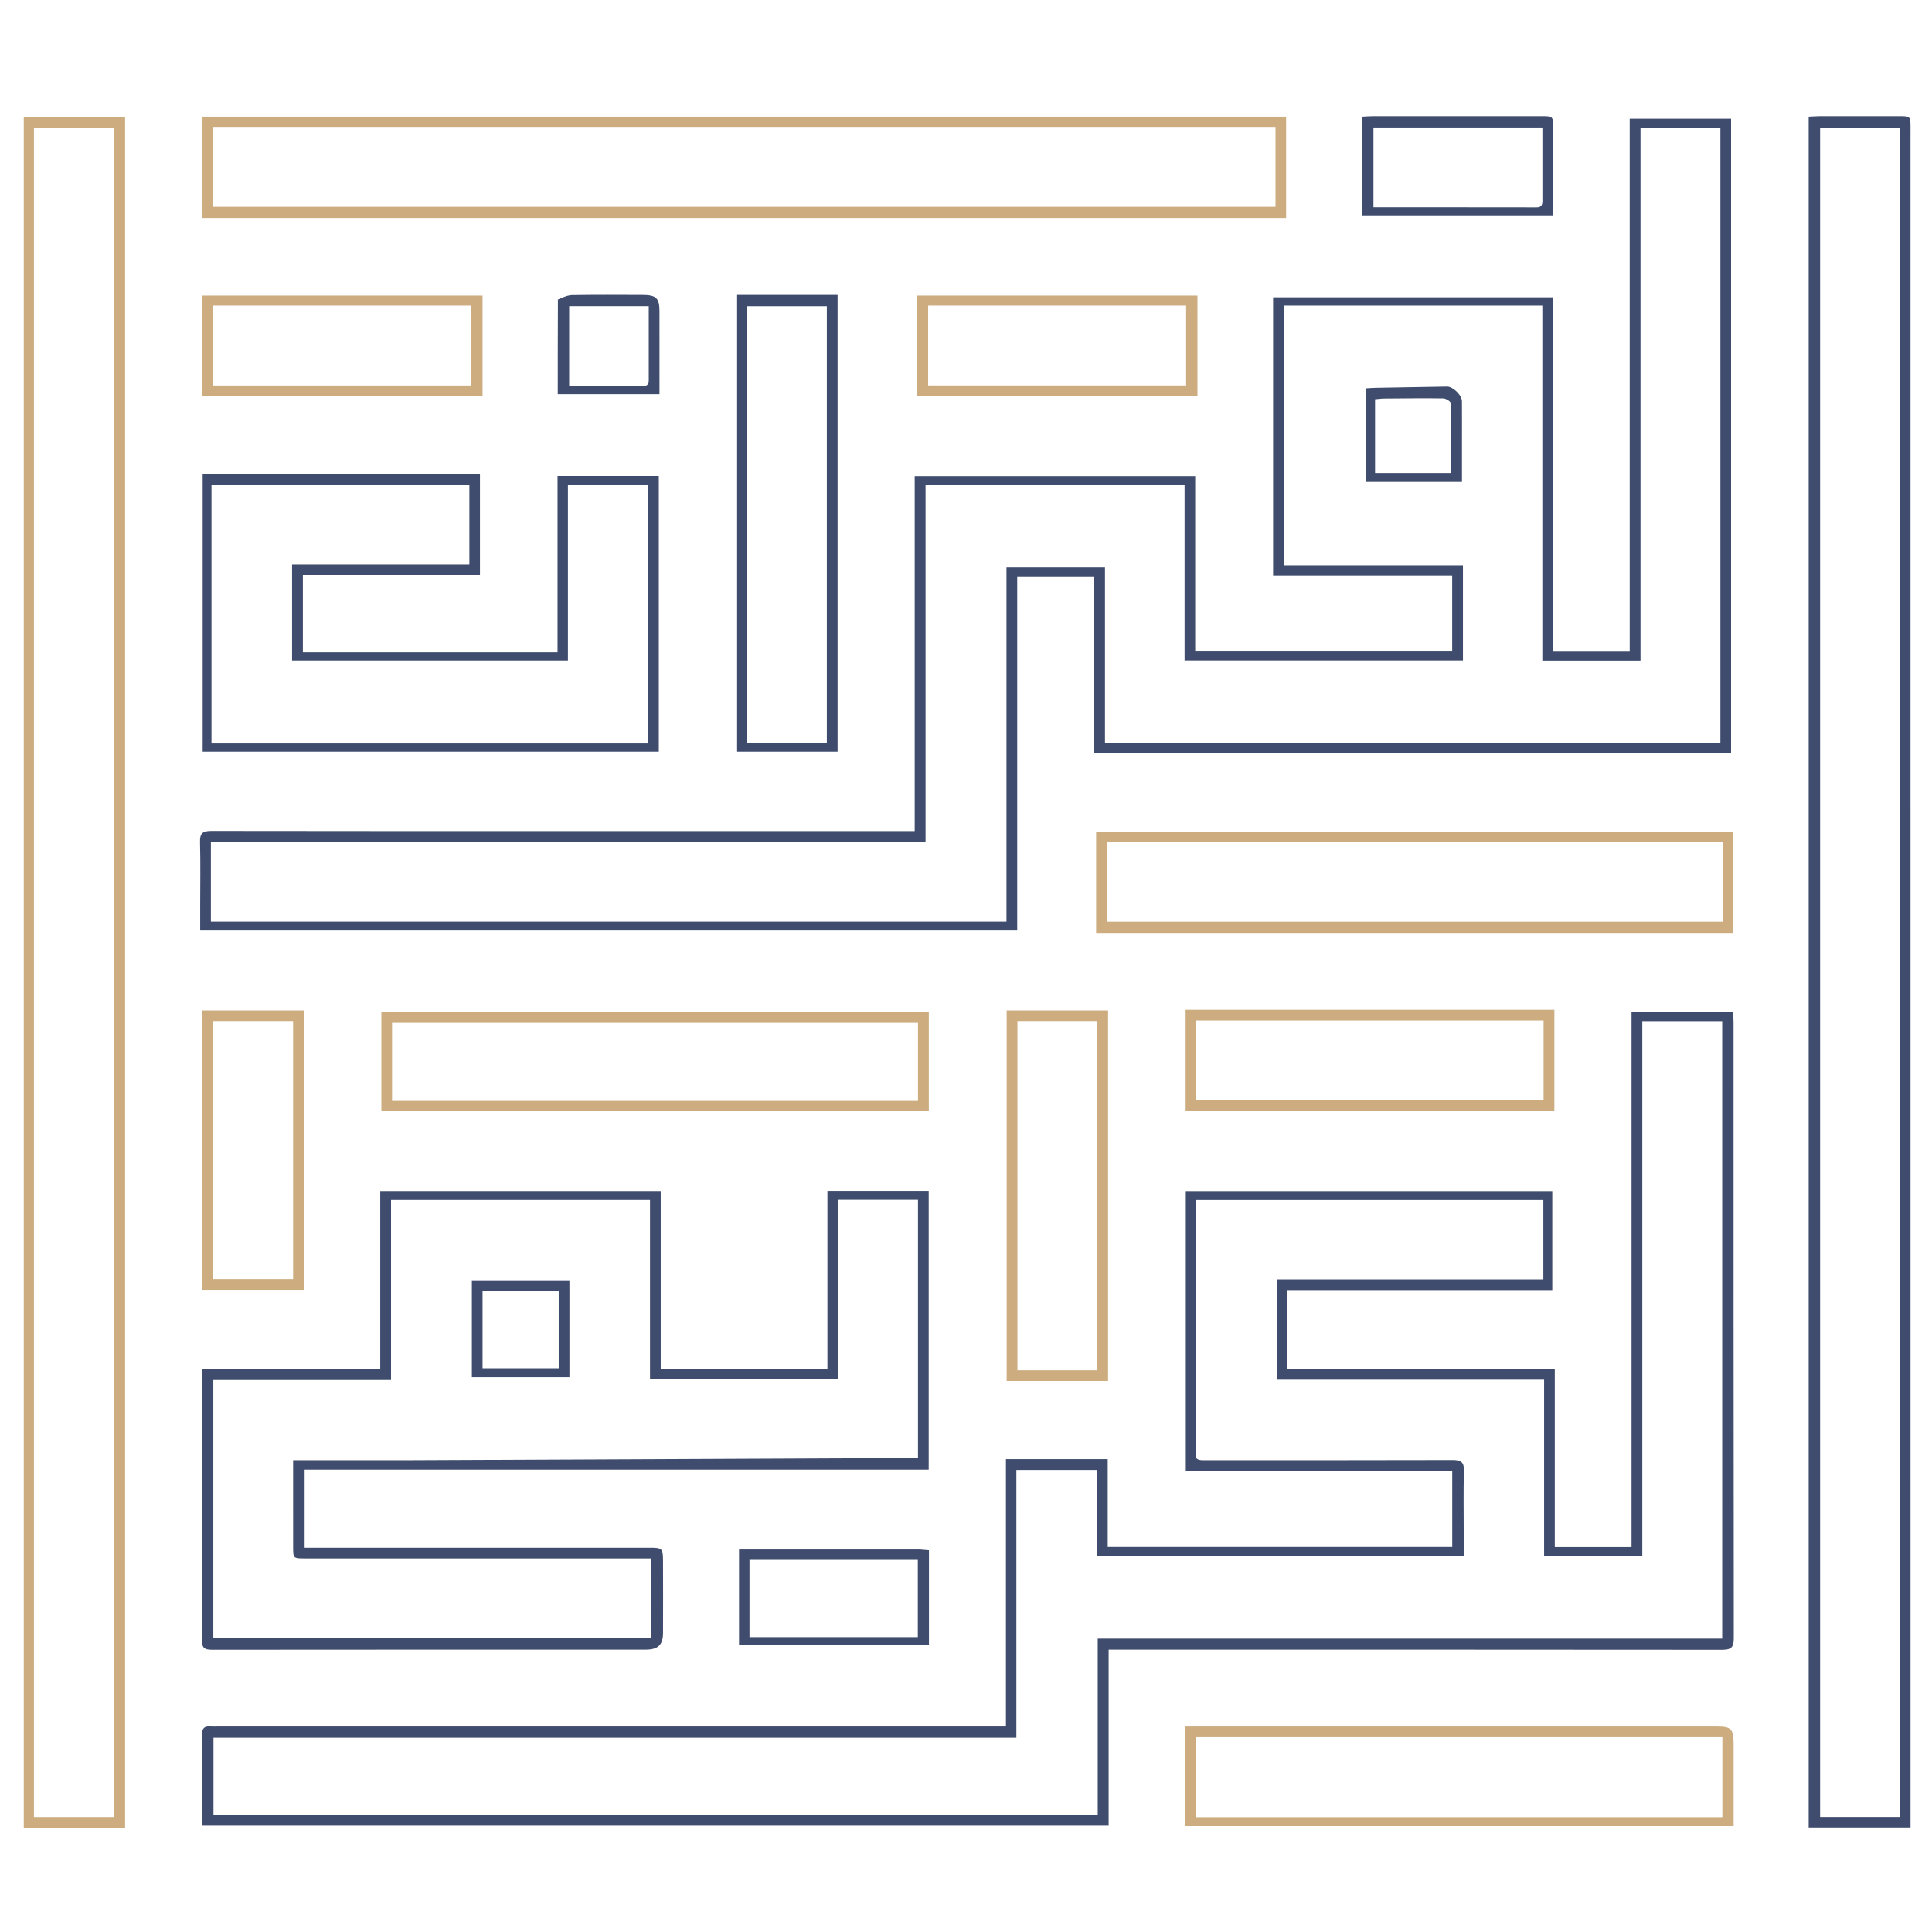
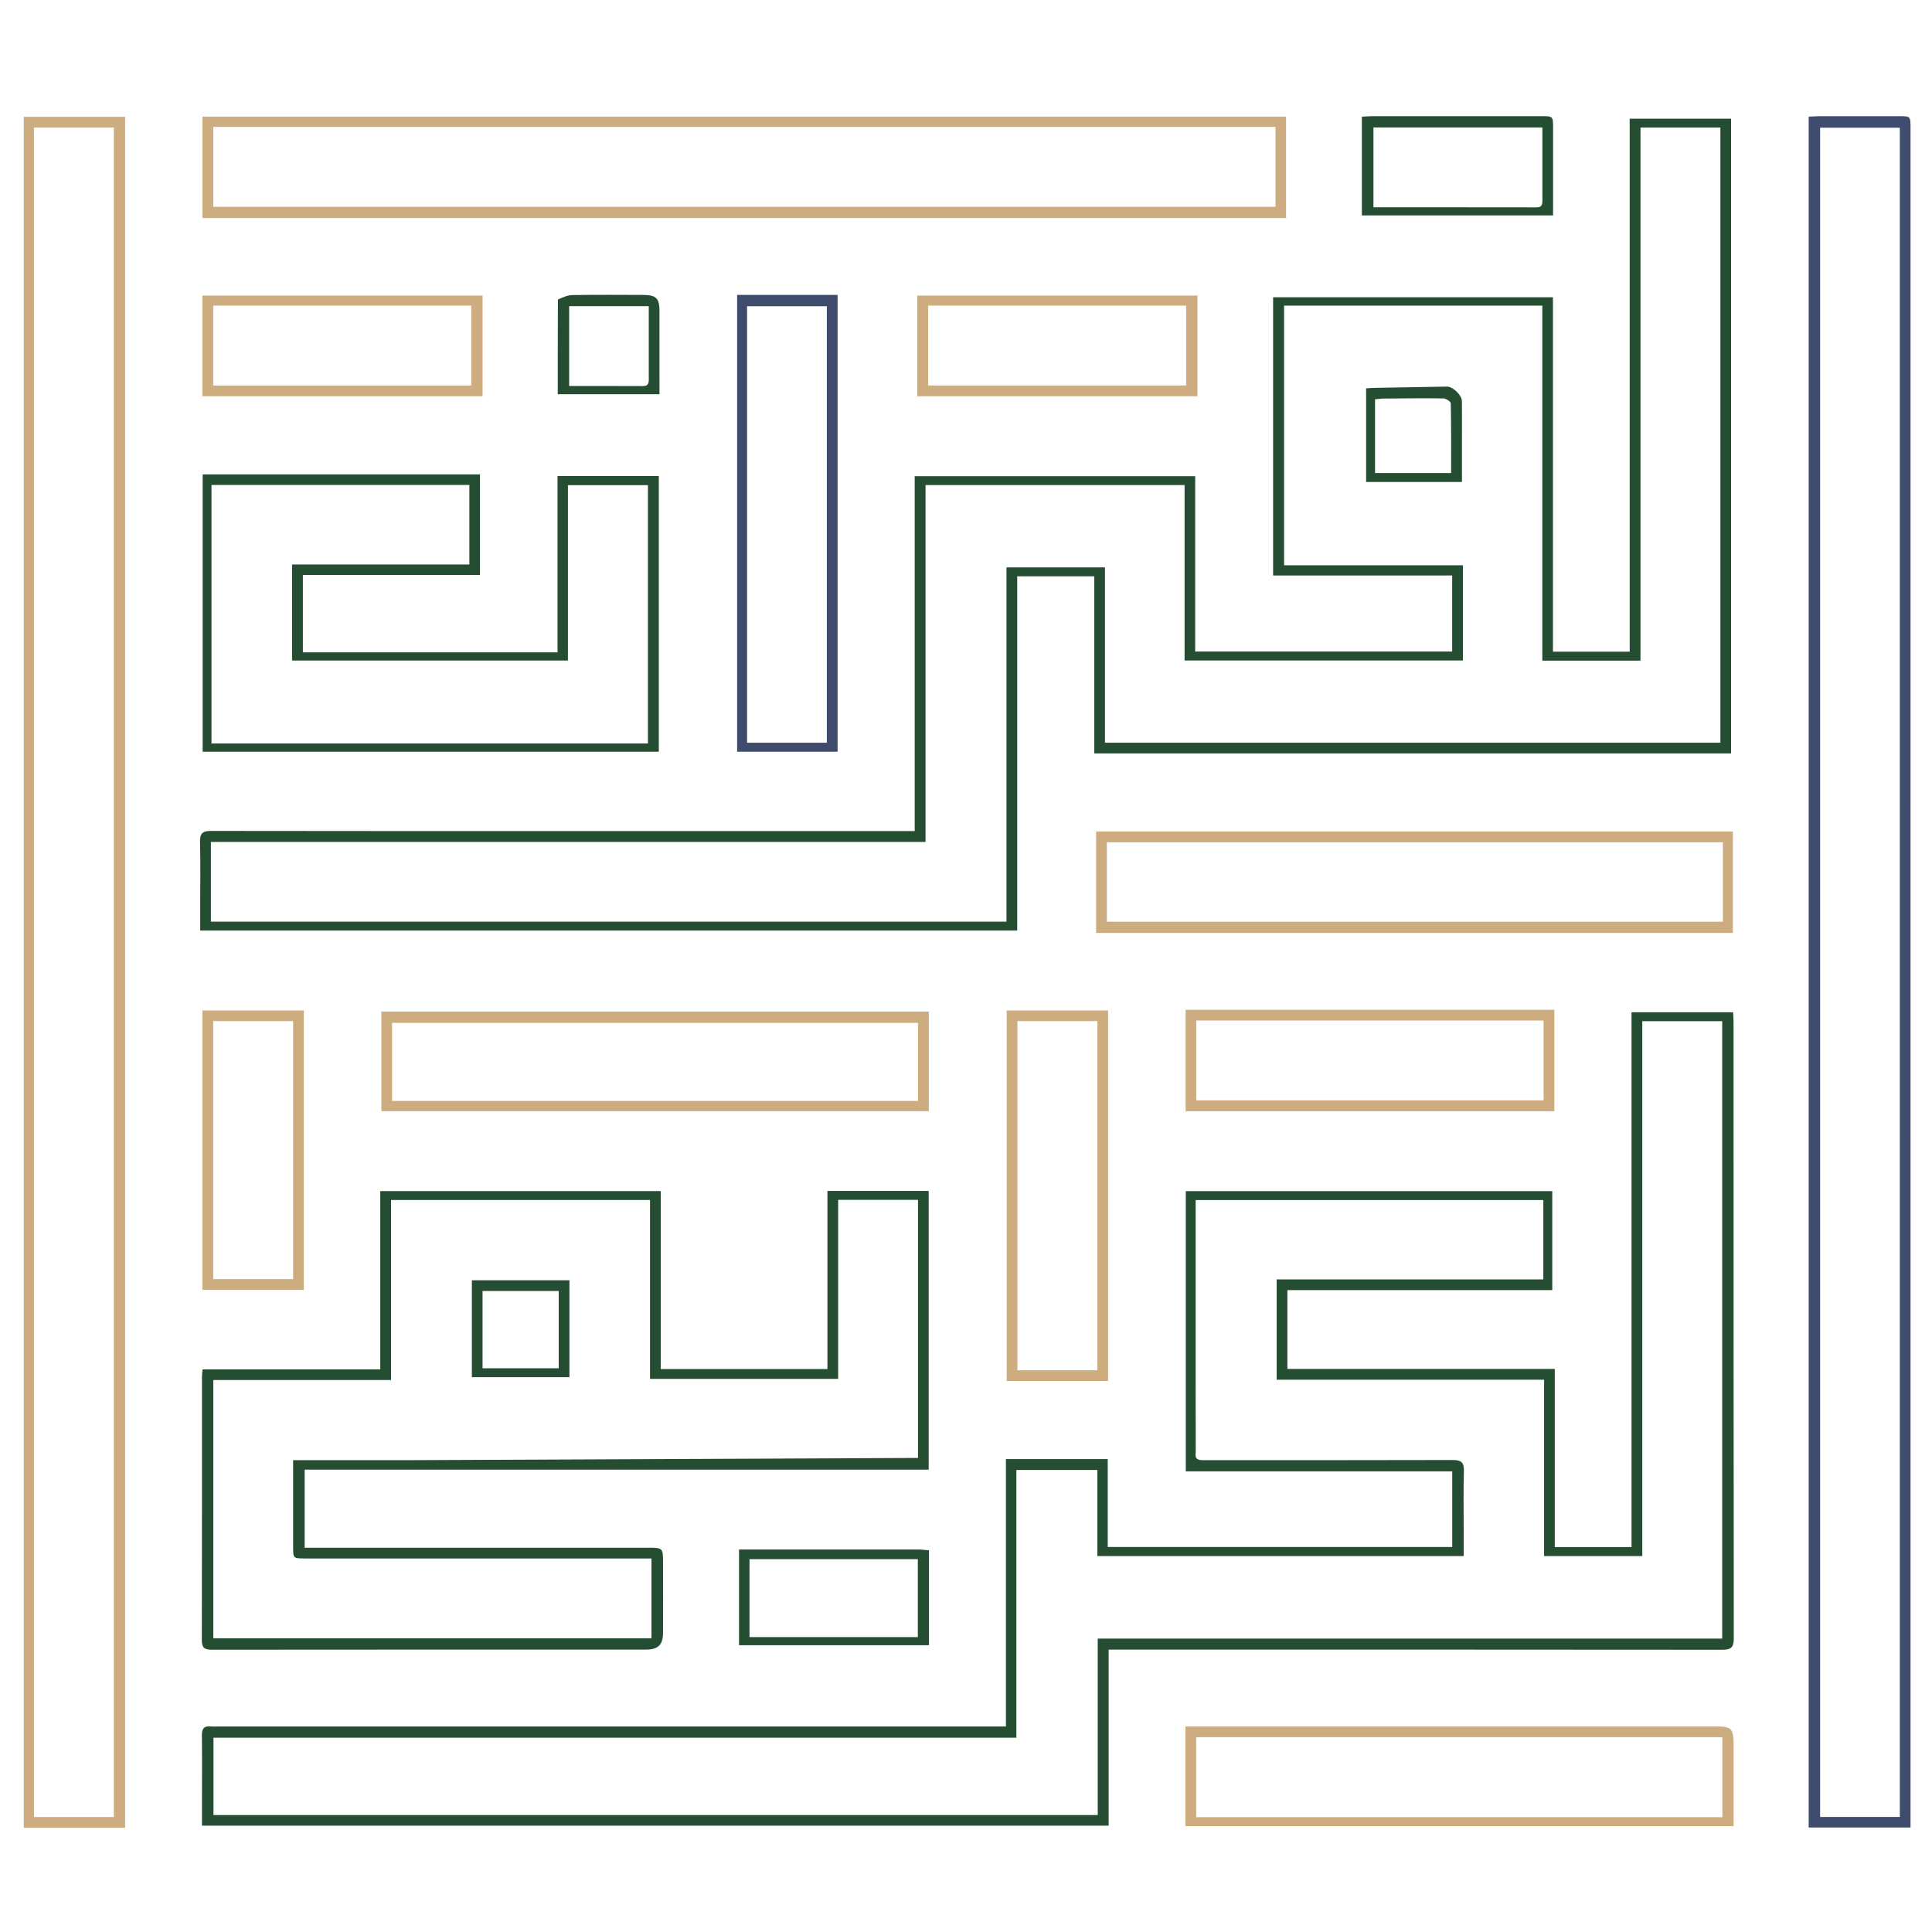
<svg xmlns="http://www.w3.org/2000/svg" width="265" height="265" viewBox="0 0 265 265" fill="none">
-   <path d="M27.705 246.613C27.705 243.672 27.728 240.853 27.693 238.034C27.682 237.156 27.956 236.716 28.884 236.804C29.248 236.838 29.619 236.809 29.986 236.809C65.368 236.809 100.75 236.809 136.133 236.809C136.696 236.809 137.26 236.809 137.978 236.809C137.978 224.536 137.978 212.386 137.978 200.137C142.682 200.137 147.232 200.137 151.939 200.137C151.939 204.126 151.939 208.106 151.939 212.189C167.758 212.189 183.421 212.189 199.193 212.189C199.193 208.791 199.193 205.384 199.193 201.817C187.061 201.817 174.911 201.817 162.648 201.817C162.648 188.938 162.648 176.217 162.648 163.38C179.348 163.38 196.073 163.38 212.914 163.38C212.914 167.816 212.914 172.285 212.914 176.953C200.856 176.953 188.758 176.953 176.583 176.953C176.583 180.639 176.583 184.127 176.583 187.769C188.804 187.769 200.954 187.769 213.258 187.769C213.258 195.987 213.258 204.052 213.258 212.205C216.818 212.205 220.224 212.205 223.786 212.205C223.786 187.756 223.786 163.349 223.786 138.847C228.489 138.847 233.039 138.847 237.714 138.847C237.738 139.301 237.78 139.735 237.78 140.168C237.784 168.36 237.776 196.551 237.812 224.742C237.814 226.042 237.352 226.29 236.171 226.289C208.756 226.261 181.342 226.267 153.927 226.267C153.358 226.267 152.789 226.267 152.065 226.267C152.065 234.333 152.065 242.316 152.065 250.417C110.59 250.417 69.271 250.417 27.705 250.417C27.705 249.222 27.705 247.979 27.705 246.613ZM164.923 200.281C176.363 200.281 187.802 200.295 199.241 200.261C200.389 200.258 200.83 200.554 200.795 201.769C200.713 204.545 200.767 207.325 200.766 210.104C200.766 211.194 200.766 212.283 200.766 213.438C183.956 213.438 167.313 213.438 150.515 213.438C150.515 209.46 150.515 205.562 150.515 201.627C146.76 201.627 143.162 201.627 139.41 201.627C139.41 213.896 139.41 226.046 139.41 238.35C102.59 238.35 65.926 238.35 29.282 238.35C29.282 241.995 29.282 245.483 29.282 248.959C69.733 248.959 110.073 248.959 150.569 248.959C150.569 240.871 150.569 232.888 150.569 224.752C179.216 224.752 207.709 224.752 236.222 224.752C236.222 196.431 236.222 168.266 236.222 140.07C232.555 140.07 228.986 140.07 225.262 140.07C225.262 164.57 225.262 188.977 225.262 213.433C220.719 213.433 216.333 213.433 211.792 213.433C211.792 205.365 211.792 197.381 211.792 189.245C199.488 189.245 187.337 189.245 175.111 189.245C175.111 184.621 175.111 180.153 175.111 175.485C187.366 175.485 199.546 175.485 211.689 175.485C211.689 171.715 211.689 168.145 211.689 164.603C195.747 164.603 179.92 164.603 164.001 164.603C164.001 165.2 164.001 165.686 164.001 166.173C164.001 172.26 164.001 178.348 164.001 184.436C164.001 189.298 163.994 194.16 164.012 199.022C164.014 199.521 163.727 200.263 164.923 200.281Z" fill="#404C6E" />
-   <path d="M189.251 78.936C184.32 78.936 179.511 78.936 174.623 78.936C174.623 66.141 174.623 53.502 174.623 40.778C187.412 40.778 200.133 40.778 213.008 40.778C213.008 56.987 213.008 73.141 213.008 89.385C216.567 89.385 219.973 89.385 223.534 89.385C223.534 65.028 223.534 40.703 223.534 16.279C228.237 16.279 232.787 16.279 237.441 16.279C237.441 45.271 237.441 74.253 237.441 103.343C208.379 103.343 179.316 103.343 150.097 103.343C150.097 95.294 150.097 87.229 150.097 79.051C146.537 79.051 143.131 79.051 139.525 79.051C139.525 95.197 139.525 111.38 139.525 127.641C102.094 127.641 64.859 127.641 27.46 127.641C27.46 126.439 27.46 125.308 27.46 124.176C27.46 121.276 27.513 118.374 27.435 115.475C27.403 114.258 27.849 113.969 28.994 113.971C46.235 114.001 63.476 113.992 80.717 113.992C95.098 113.992 109.479 113.992 123.86 113.992C124.344 113.992 124.827 113.992 125.464 113.992C125.464 97.727 125.464 81.573 125.464 65.314C138.339 65.314 151.06 65.314 163.936 65.314C163.936 73.286 163.936 81.269 163.936 89.364C175.749 89.364 187.408 89.364 199.185 89.364C199.185 85.992 199.185 82.585 199.185 78.936C195.944 78.936 192.658 78.936 189.251 78.936ZM183 41.92C180.694 41.92 178.389 41.92 176.129 41.92C176.129 53.901 176.129 65.642 176.129 77.537C184.39 77.537 192.536 77.537 200.662 77.537C200.662 81.999 200.662 86.303 200.662 90.597C187.913 90.597 175.274 90.597 162.481 90.597C162.481 82.51 162.481 74.527 162.481 66.531C150.586 66.531 138.846 66.531 126.951 66.531C126.951 82.863 126.951 99.098 126.951 115.485C94.221 115.485 61.644 115.485 28.927 115.485C28.927 117.422 28.927 119.21 28.927 120.997C28.927 122.781 28.927 124.565 28.927 126.416C65.348 126.416 101.601 126.416 138.052 126.416C138.052 110.157 138.052 93.975 138.052 77.823C142.637 77.823 147.024 77.823 151.562 77.823C151.562 85.918 151.562 93.901 151.562 101.876C179.799 101.876 207.882 101.876 235.975 101.876C235.975 73.69 235.975 45.608 235.975 17.5C232.307 17.5 228.737 17.5 225.016 17.5C225.016 41.918 225.016 66.242 225.016 90.617C220.476 90.617 216.09 90.617 211.55 90.617C211.55 74.378 211.55 58.225 211.55 41.92C202.013 41.92 192.629 41.92 183 41.92Z" fill="#404C6E" />
+   <path d="M27.705 246.613C27.705 243.672 27.728 240.853 27.693 238.034C27.682 237.156 27.956 236.716 28.884 236.804C29.248 236.838 29.619 236.809 29.986 236.809C65.368 236.809 100.75 236.809 136.133 236.809C136.696 236.809 137.26 236.809 137.978 236.809C137.978 224.536 137.978 212.386 137.978 200.137C142.682 200.137 147.232 200.137 151.939 200.137C151.939 204.126 151.939 208.106 151.939 212.189C167.758 212.189 183.421 212.189 199.193 212.189C199.193 208.791 199.193 205.384 199.193 201.817C187.061 201.817 174.911 201.817 162.648 201.817C162.648 188.938 162.648 176.217 162.648 163.38C179.348 163.38 196.073 163.38 212.914 163.38C212.914 167.816 212.914 172.285 212.914 176.953C200.856 176.953 188.758 176.953 176.583 176.953C176.583 180.639 176.583 184.127 176.583 187.769C188.804 187.769 200.954 187.769 213.258 187.769C213.258 195.987 213.258 204.052 213.258 212.205C216.818 212.205 220.224 212.205 223.786 212.205C223.786 187.756 223.786 163.349 223.786 138.847C228.489 138.847 233.039 138.847 237.714 138.847C237.738 139.301 237.78 139.735 237.78 140.168C237.784 168.36 237.776 196.551 237.812 224.742C237.814 226.042 237.352 226.29 236.171 226.289C208.756 226.261 181.342 226.267 153.927 226.267C153.358 226.267 152.789 226.267 152.065 226.267C152.065 234.333 152.065 242.316 152.065 250.417C110.59 250.417 69.271 250.417 27.705 250.417C27.705 249.222 27.705 247.979 27.705 246.613ZM164.923 200.281C176.363 200.281 187.802 200.295 199.241 200.261C200.389 200.258 200.83 200.554 200.795 201.769C200.713 204.545 200.767 207.325 200.766 210.104C200.766 211.194 200.766 212.283 200.766 213.438C183.956 213.438 167.313 213.438 150.515 213.438C150.515 209.46 150.515 205.562 150.515 201.627C146.76 201.627 143.162 201.627 139.41 201.627C139.41 213.896 139.41 226.046 139.41 238.35C102.59 238.35 65.926 238.35 29.282 238.35C29.282 241.995 29.282 245.483 29.282 248.959C69.733 248.959 110.073 248.959 150.569 248.959C150.569 240.871 150.569 232.888 150.569 224.752C179.216 224.752 207.709 224.752 236.222 224.752C236.222 196.431 236.222 168.266 236.222 140.07C232.555 140.07 228.986 140.07 225.262 140.07C225.262 164.57 225.262 188.977 225.262 213.433C220.719 213.433 216.333 213.433 211.792 213.433C211.792 205.365 211.792 197.381 211.792 189.245C199.488 189.245 187.337 189.245 175.111 189.245C175.111 184.621 175.111 180.153 175.111 175.485C187.366 175.485 199.546 175.485 211.689 175.485C211.689 171.715 211.689 168.145 211.689 164.603C195.747 164.603 179.92 164.603 164.001 164.603C164.001 165.2 164.001 165.686 164.001 166.173C164.001 172.26 164.001 178.348 164.001 184.436C164.001 189.298 163.994 194.16 164.012 199.022C164.014 199.521 163.727 200.263 164.923 200.281Z" fill="#254D32" />
+   <path d="M189.251 78.936C184.32 78.936 179.511 78.936 174.623 78.936C174.623 66.141 174.623 53.502 174.623 40.778C187.412 40.778 200.133 40.778 213.008 40.778C213.008 56.987 213.008 73.141 213.008 89.385C216.567 89.385 219.973 89.385 223.534 89.385C223.534 65.028 223.534 40.703 223.534 16.279C228.237 16.279 232.787 16.279 237.441 16.279C237.441 45.271 237.441 74.253 237.441 103.343C208.379 103.343 179.316 103.343 150.097 103.343C150.097 95.294 150.097 87.229 150.097 79.051C146.537 79.051 143.131 79.051 139.525 79.051C139.525 95.197 139.525 111.38 139.525 127.641C102.094 127.641 64.859 127.641 27.46 127.641C27.46 126.439 27.46 125.308 27.46 124.176C27.46 121.276 27.513 118.374 27.435 115.475C27.403 114.258 27.849 113.969 28.994 113.971C46.235 114.001 63.476 113.992 80.717 113.992C95.098 113.992 109.479 113.992 123.86 113.992C124.344 113.992 124.827 113.992 125.464 113.992C125.464 97.727 125.464 81.573 125.464 65.314C138.339 65.314 151.06 65.314 163.936 65.314C163.936 73.286 163.936 81.269 163.936 89.364C175.749 89.364 187.408 89.364 199.185 89.364C199.185 85.992 199.185 82.585 199.185 78.936C195.944 78.936 192.658 78.936 189.251 78.936ZM183 41.92C180.694 41.92 178.389 41.92 176.129 41.92C176.129 53.901 176.129 65.642 176.129 77.537C184.39 77.537 192.536 77.537 200.662 77.537C200.662 81.999 200.662 86.303 200.662 90.597C187.913 90.597 175.274 90.597 162.481 90.597C162.481 82.51 162.481 74.527 162.481 66.531C150.586 66.531 138.846 66.531 126.951 66.531C126.951 82.863 126.951 99.098 126.951 115.485C94.221 115.485 61.644 115.485 28.927 115.485C28.927 117.422 28.927 119.21 28.927 120.997C28.927 122.781 28.927 124.565 28.927 126.416C65.348 126.416 101.601 126.416 138.052 126.416C138.052 110.157 138.052 93.975 138.052 77.823C142.637 77.823 147.024 77.823 151.562 77.823C151.562 85.918 151.562 93.901 151.562 101.876C179.799 101.876 207.882 101.876 235.975 101.876C235.975 73.69 235.975 45.608 235.975 17.5C232.307 17.5 228.737 17.5 225.016 17.5C225.016 41.918 225.016 66.242 225.016 90.617C220.476 90.617 216.09 90.617 211.55 90.617C211.55 74.378 211.55 58.225 211.55 41.92C202.013 41.92 192.629 41.92 183 41.92Z" fill="#254D32" />
  <path d="M17.16 123.062C17.16 165.661 17.16 208.138 17.16 250.698C12.514 250.698 7.924 250.698 3.26 250.698C3.26 172.504 3.26 94.302 3.26 16.018C7.832 16.018 12.422 16.018 17.16 16.018C17.16 51.654 17.16 87.296 17.16 123.062ZM4.658 162.407C4.658 191.351 4.658 220.295 4.658 249.226C8.418 249.226 12.028 249.226 15.614 249.226C15.614 171.92 15.614 94.699 15.614 17.49C11.929 17.49 8.319 17.49 4.658 17.49C4.658 65.77 4.658 113.966 4.658 162.407Z" fill="#CDAD80" />
  <path d="M248.084 23.534C248.084 20.972 248.084 18.533 248.084 16.002C248.671 15.975 249.108 15.937 249.546 15.937C253.182 15.932 256.818 15.932 260.453 15.935C262.055 15.936 262.055 15.94 262.054 17.595C262.054 17.881 262.052 18.166 262.052 18.452C262.053 95.337 262.053 172.221 262.054 249.105C262.054 249.59 262.054 250.075 262.054 250.671C257.405 250.671 252.857 250.671 248.084 250.671C248.084 175.011 248.084 99.334 248.084 23.534ZM260.587 79.304C260.587 58.699 260.587 38.093 260.587 17.519C256.783 17.519 253.213 17.519 249.652 17.519C249.652 94.816 249.652 172 249.652 249.219C253.317 249.219 256.886 249.219 260.587 249.219C260.587 192.601 260.587 136.075 260.587 79.304Z" fill="#404C6D" />
-   <path d="M99.283 187.78C104.05 187.78 108.695 187.78 113.492 187.78C113.492 179.564 113.492 171.5 113.492 163.351C118.195 163.351 122.744 163.351 127.383 163.351C127.383 176.046 127.383 188.684 127.383 201.586C98.857 201.586 70.375 201.586 41.785 201.586C41.785 205.253 41.785 208.659 41.785 212.294C42.27 212.294 42.779 212.294 43.288 212.294C58.566 212.294 73.845 212.294 89.123 212.294C90.821 212.295 90.938 212.393 90.944 214.068C90.957 217.377 90.955 220.686 90.945 223.995C90.94 225.598 90.258 226.264 88.616 226.265C68.762 226.269 48.908 226.262 29.055 226.283C28.073 226.284 27.681 226.021 27.683 224.972C27.712 212.921 27.701 200.87 27.705 188.819C27.705 188.539 27.748 188.259 27.784 187.829C35.877 187.829 43.941 187.829 52.158 187.829C52.158 179.613 52.158 171.549 52.158 163.376C65.031 163.376 77.751 163.376 90.627 163.376C90.627 171.411 90.627 179.475 90.627 187.78C93.57 187.78 96.365 187.78 99.283 187.78ZM56.26 200.282C79.466 200.18 102.672 200.078 125.915 199.976C125.915 188.108 125.915 176.369 125.915 164.576C122.257 164.576 118.688 164.576 114.966 164.576C114.966 172.804 114.966 180.949 114.966 189.133C106.311 189.133 97.812 189.133 89.16 189.133C89.16 180.87 89.16 172.725 89.16 164.598C77.268 164.598 65.529 164.598 53.637 164.598C53.637 172.848 53.637 180.992 53.637 189.289C45.422 189.289 37.359 189.289 29.261 189.289C29.261 201.181 29.261 212.919 29.261 224.716C49.341 224.716 69.331 224.716 89.358 224.716C89.358 221.037 89.358 217.44 89.358 213.765C88.71 213.765 88.181 213.765 87.653 213.765C72.376 213.765 57.099 213.766 41.823 213.764C40.213 213.764 40.21 213.759 40.208 212.119C40.206 208.893 40.207 205.666 40.207 202.439C40.207 201.841 40.207 201.242 40.207 200.282C45.593 200.282 50.804 200.282 56.26 200.282Z" fill="#404C6E" />
+   <path d="M99.283 187.78C104.05 187.78 108.695 187.78 113.492 187.78C113.492 179.564 113.492 171.5 113.492 163.351C118.195 163.351 122.744 163.351 127.383 163.351C127.383 176.046 127.383 188.684 127.383 201.586C98.857 201.586 70.375 201.586 41.785 201.586C41.785 205.253 41.785 208.659 41.785 212.294C42.27 212.294 42.779 212.294 43.288 212.294C58.566 212.294 73.845 212.294 89.123 212.294C90.821 212.295 90.938 212.393 90.944 214.068C90.957 217.377 90.955 220.686 90.945 223.995C90.94 225.598 90.258 226.264 88.616 226.265C68.762 226.269 48.908 226.262 29.055 226.283C28.073 226.284 27.681 226.021 27.683 224.972C27.712 212.921 27.701 200.87 27.705 188.819C27.705 188.539 27.748 188.259 27.784 187.829C35.877 187.829 43.941 187.829 52.158 187.829C52.158 179.613 52.158 171.549 52.158 163.376C65.031 163.376 77.751 163.376 90.627 163.376C90.627 171.411 90.627 179.475 90.627 187.78C93.57 187.78 96.365 187.78 99.283 187.78ZM56.26 200.282C79.466 200.18 102.672 200.078 125.915 199.976C125.915 188.108 125.915 176.369 125.915 164.576C122.257 164.576 118.688 164.576 114.966 164.576C114.966 172.804 114.966 180.949 114.966 189.133C106.311 189.133 97.812 189.133 89.16 189.133C89.16 180.87 89.16 172.725 89.16 164.598C77.268 164.598 65.529 164.598 53.637 164.598C53.637 172.848 53.637 180.992 53.637 189.289C45.422 189.289 37.359 189.289 29.261 189.289C29.261 201.181 29.261 212.919 29.261 224.716C49.341 224.716 69.331 224.716 89.358 224.716C89.358 221.037 89.358 217.44 89.358 213.765C88.71 213.765 88.181 213.765 87.653 213.765C72.376 213.765 57.099 213.766 41.823 213.764C40.213 213.764 40.21 213.759 40.208 212.119C40.206 208.893 40.207 205.666 40.207 202.439C40.207 201.841 40.207 201.242 40.207 200.282C45.593 200.282 50.804 200.282 56.26 200.282Z" fill="#254D32" />
  <path d="M104.431 29.907C78.821 29.907 53.334 29.907 27.774 29.907C27.774 25.239 27.774 20.648 27.774 15.996C77.305 15.996 126.808 15.996 176.407 15.996C176.407 20.56 176.407 25.15 176.407 29.907C152.481 29.907 128.517 29.907 104.431 29.907ZM103.083 17.405C78.472 17.405 53.861 17.405 29.254 17.405C29.254 21.16 29.254 24.77 29.254 28.364C77.876 28.364 126.415 28.364 174.951 28.364C174.951 24.682 174.951 21.073 174.951 17.405C151.022 17.405 127.175 17.405 103.083 17.405Z" fill="#CDAD80" />
-   <path d="M62.021 89.477C66.87 89.477 71.597 89.477 76.475 89.477C76.475 81.344 76.475 73.361 76.475 65.294C81.177 65.294 85.726 65.294 90.365 65.294C90.365 77.906 90.365 90.461 90.365 103.112C69.513 103.112 48.705 103.112 27.799 103.112C27.799 90.447 27.799 77.809 27.799 65.067C40.447 65.067 53.086 65.067 65.834 65.067C65.834 69.611 65.834 74.161 65.834 78.866C57.787 78.866 49.724 78.866 41.545 78.866C41.545 82.424 41.545 85.83 41.545 89.477C48.303 89.477 55.101 89.477 62.021 89.477ZM46.455 101.979C60.606 101.979 74.757 101.979 88.874 101.979C88.874 90.002 88.874 78.263 88.874 66.544C85.19 66.544 81.62 66.544 77.899 66.544C77.899 74.634 77.899 82.617 77.899 90.601C65.189 90.601 52.633 90.601 40.062 90.601C40.062 86.193 40.062 81.889 40.062 77.43C48.223 77.43 56.286 77.43 64.381 77.43C64.381 73.704 64.381 70.135 64.381 66.521C52.549 66.521 40.81 66.521 29.009 66.521C29.009 78.347 29.009 90.087 29.009 101.979C34.796 101.979 40.503 101.979 46.455 101.979Z" fill="#404C6E" />
+   <path d="M62.021 89.477C66.87 89.477 71.597 89.477 76.475 89.477C76.475 81.344 76.475 73.361 76.475 65.294C81.177 65.294 85.726 65.294 90.365 65.294C90.365 77.906 90.365 90.461 90.365 103.112C69.513 103.112 48.705 103.112 27.799 103.112C27.799 90.447 27.799 77.809 27.799 65.067C40.447 65.067 53.086 65.067 65.834 65.067C65.834 69.611 65.834 74.161 65.834 78.866C57.787 78.866 49.724 78.866 41.545 78.866C41.545 82.424 41.545 85.83 41.545 89.477C48.303 89.477 55.101 89.477 62.021 89.477ZM46.455 101.979C60.606 101.979 74.757 101.979 88.874 101.979C88.874 90.002 88.874 78.263 88.874 66.544C85.19 66.544 81.62 66.544 77.899 66.544C77.899 74.634 77.899 82.617 77.899 90.601C65.189 90.601 52.633 90.601 40.062 90.601C40.062 86.193 40.062 81.889 40.062 77.43C48.223 77.43 56.286 77.43 64.381 77.43C64.381 73.704 64.381 70.135 64.381 66.521C52.549 66.521 40.81 66.521 29.009 66.521C29.009 78.347 29.009 90.087 29.009 101.979C34.796 101.979 40.503 101.979 46.455 101.979Z" fill="#254D32" />
  <path d="M219.403 127.965C196.327 127.965 173.373 127.965 150.346 127.965C150.346 123.298 150.346 118.708 150.346 114.055C179.446 114.055 208.52 114.055 237.692 114.055C237.692 118.614 237.692 123.204 237.692 127.965C231.663 127.965 225.594 127.965 219.403 127.965ZM236.318 117.078C236.318 116.563 236.318 116.048 236.318 115.53C208.057 115.53 179.944 115.53 151.819 115.53C151.819 119.206 151.819 122.814 151.819 126.426C180.007 126.426 208.119 126.426 236.318 126.426C236.318 123.346 236.318 120.332 236.318 117.078Z" fill="#CDAD80" />
  <path d="M82.613 138.751C97.6 138.751 112.464 138.751 127.401 138.751C127.401 143.339 127.401 147.847 127.401 152.417C102.381 152.417 77.391 152.417 52.309 152.417C52.309 147.935 52.309 143.427 52.309 138.751C62.346 138.751 72.418 138.751 82.613 138.751ZM119.017 151.008C121.327 151.008 123.637 151.008 125.915 151.008C125.915 147.319 125.915 143.792 125.915 140.303C101.8 140.303 77.774 140.303 53.775 140.303C53.775 143.911 53.775 147.438 53.775 151.008C75.5 151.008 97.136 151.008 119.017 151.008Z" fill="#CDAD80" />
  <path d="M237.789 239.308C237.789 243.09 237.789 246.755 237.789 250.478C212.67 250.478 187.657 250.478 162.589 250.478C162.589 245.943 162.589 241.464 162.589 236.809C163.05 236.809 163.52 236.809 163.991 236.809C187.803 236.809 211.616 236.809 235.428 236.809C237.487 236.809 237.786 237.11 237.789 239.308ZM232.762 238.279C209.872 238.279 186.982 238.279 164.075 238.279C164.075 242.019 164.075 245.628 164.075 249.245C188.175 249.245 212.201 249.245 236.245 249.245C236.245 245.57 236.245 241.962 236.245 238.279C235.117 238.279 234.062 238.279 232.762 238.279Z" fill="#CDAD80" />
  <path d="M111.538 40.448C112.71 40.448 113.759 40.448 114.887 40.448C114.887 61.407 114.887 82.207 114.887 103.107C110.3 103.107 105.754 103.107 101.105 103.107C101.105 82.291 101.105 61.492 101.105 40.448C104.523 40.448 107.969 40.448 111.538 40.448ZM102.471 56.015C102.471 71.305 102.471 86.595 102.471 101.873C106.261 101.873 109.829 101.873 113.412 101.873C113.412 81.865 113.412 61.962 113.412 42.004C109.755 42.004 106.187 42.004 102.471 42.004C102.471 46.648 102.471 51.209 102.471 56.015Z" fill="#3F4B6D" />
  <path d="M151.989 154.685C151.989 166.323 151.989 177.837 151.989 189.424C147.319 189.424 142.729 189.424 138.077 189.424C138.077 172.495 138.077 155.594 138.077 138.6C142.641 138.6 147.231 138.6 151.989 138.6C151.989 143.896 151.989 149.229 151.989 154.685ZM150.518 178.587C150.518 165.745 150.518 152.903 150.518 140.052C146.773 140.052 143.165 140.052 139.555 140.052C139.555 156.065 139.555 172.002 139.555 187.949C143.232 187.949 146.839 187.949 150.518 187.949C150.518 184.86 150.518 181.846 150.518 178.587Z" fill="#CDAD80" />
  <path d="M166.208 138.506C181.93 138.506 197.529 138.506 213.201 138.506C213.201 143.178 213.201 147.768 213.201 152.418C196.353 152.418 179.535 152.418 162.624 152.418C162.624 147.852 162.624 143.262 162.624 138.506C163.752 138.506 164.919 138.506 166.208 138.506ZM165.857 139.977C165.261 139.977 164.665 139.977 164.084 139.977C164.084 143.737 164.084 147.344 164.084 150.932C180.022 150.932 195.878 150.932 211.721 150.932C211.721 147.247 211.721 143.639 211.721 139.977C196.457 139.977 181.277 139.977 165.857 139.977Z" fill="#CDAD80" />
  <path d="M41.674 162.775C41.674 167.548 41.674 172.198 41.674 176.92C37.002 176.92 32.412 176.92 27.762 176.92C27.762 164.159 27.762 151.426 27.762 138.6C32.327 138.6 36.917 138.6 41.674 138.6C41.674 146.594 41.674 154.623 41.674 162.775ZM40.203 159.221C40.203 152.831 40.203 146.441 40.203 140.056C36.449 140.056 32.842 140.056 29.246 140.056C29.246 151.906 29.246 163.677 29.246 175.443C32.927 175.443 36.534 175.443 40.203 175.443C40.203 170.065 40.203 164.765 40.203 159.221Z" fill="#CDAD80" />
  <path d="M66.189 50.009C66.189 51.513 66.189 52.895 66.189 54.349C53.345 54.349 40.584 54.349 27.762 54.349C27.762 49.759 27.762 45.198 27.762 40.543C40.499 40.543 53.26 40.543 66.189 40.543C66.189 43.632 66.189 46.759 66.189 50.009ZM54.054 41.919C45.787 41.919 37.519 41.919 29.249 41.919C29.249 45.669 29.249 49.276 29.249 52.88C41.097 52.88 52.867 52.88 64.641 52.88C64.641 49.201 64.641 45.594 64.641 41.919C61.143 41.919 57.721 41.919 54.054 41.919Z" fill="#CDAD80" />
  <path d="M164.246 42.909C164.246 46.78 164.246 50.531 164.246 54.351C151.397 54.351 138.636 54.351 125.817 54.351C125.817 49.754 125.817 45.193 125.817 40.54C138.561 40.54 151.322 40.54 164.246 40.54C164.246 41.267 164.246 42.028 164.246 42.909ZM143.531 41.92C138.121 41.92 132.711 41.92 127.31 41.92C127.31 45.677 127.31 49.284 127.31 52.876C139.162 52.876 150.932 52.876 162.695 52.876C162.695 49.193 162.695 45.587 162.695 41.92C156.335 41.92 150.056 41.92 143.531 41.92Z" fill="#CDAD80" />
-   <path d="M186.799 18.396C186.799 17.552 186.799 16.828 186.799 16.004C187.375 15.976 187.811 15.937 188.247 15.937C195.963 15.933 203.68 15.934 211.397 15.935C213.026 15.935 213.025 15.94 213.025 17.565C213.025 21.521 213.025 25.478 213.025 29.548C204.274 29.548 195.614 29.548 186.799 29.548C186.799 25.841 186.799 22.179 186.799 18.396ZM211.559 27.283C211.559 24.034 211.559 20.784 211.559 17.485C203.726 17.485 196.077 17.485 188.386 17.485C188.386 21.162 188.386 24.757 188.386 28.432C195.926 28.432 203.351 28.427 210.775 28.441C211.473 28.442 211.596 28.075 211.559 27.283Z" fill="#404C6E" />
-   <path d="M126.203 212.539C126.672 212.572 127.023 212.604 127.419 212.641C127.419 217.017 127.419 221.289 127.419 225.67C118.746 225.67 110.118 225.67 101.369 225.67C101.369 221.368 101.369 217.039 101.369 212.539C109.627 212.539 117.857 212.539 126.203 212.539ZM122.448 224.551C123.61 224.551 124.773 224.551 125.893 224.551C125.893 220.828 125.893 217.342 125.893 213.862C118.133 213.862 110.485 213.862 102.804 213.862C102.804 217.445 102.804 220.929 102.804 224.551C109.329 224.551 115.766 224.551 122.448 224.551Z" fill="#404C6E" />
-   <path d="M76.526 41.079C77.191 40.797 77.833 40.483 78.48 40.473C81.701 40.421 84.925 40.441 88.147 40.452C90.025 40.458 90.457 40.895 90.457 42.724C90.458 46.471 90.458 50.219 90.458 54.071C85.81 54.071 81.265 54.071 76.505 54.071C76.505 49.791 76.505 45.489 76.526 41.079ZM88.987 51.797C88.987 48.549 88.987 45.302 88.987 42C85.242 42 81.677 42 78.069 42C78.069 45.675 78.069 49.269 78.069 52.946C81.523 52.946 84.864 52.935 88.204 52.955C88.902 52.959 89.023 52.588 88.987 51.797Z" fill="#404C6E" />
-   <path d="M200.527 60.55C200.527 62.458 200.527 64.243 200.527 66.106C196.074 66.106 191.772 66.106 187.38 66.106C187.38 61.833 187.38 57.613 187.38 53.267C187.835 53.243 188.268 53.206 188.701 53.198C191.957 53.138 195.212 53.084 198.468 53.028C199.281 53.014 200.515 54.199 200.522 55.04C200.536 56.836 200.527 58.632 200.527 60.55ZM189.668 54.667C189.317 54.7 188.967 54.732 188.606 54.766C188.606 58.191 188.606 61.51 188.606 64.884C192.097 64.884 195.497 64.884 199.039 64.884C199.039 61.642 199.062 58.475 198.993 55.31C198.988 55.072 198.33 54.654 197.97 54.649C195.282 54.608 192.592 54.651 189.668 54.667Z" fill="#404C6E" />
-   <path d="M64.722 181.406C64.722 179.419 64.722 177.554 64.722 175.607C69.25 175.607 73.63 175.607 78.105 175.607C78.105 180.032 78.105 184.412 78.105 188.9C73.717 188.9 69.337 188.9 64.722 188.9C64.722 186.46 64.722 183.994 64.722 181.406ZM66.189 181.774C66.189 183.751 66.189 185.728 66.189 187.674C69.824 187.674 73.226 187.674 76.635 187.674C76.635 184.085 76.635 180.602 76.635 177.078C73.139 177.078 69.738 177.078 66.189 177.078C66.189 178.616 66.189 180.072 66.189 181.774Z" fill="#404C6E" />
+   <path d="M186.799 18.396C186.799 17.552 186.799 16.828 186.799 16.004C187.375 15.976 187.811 15.937 188.247 15.937C195.963 15.933 203.68 15.934 211.397 15.935C213.026 15.935 213.025 15.94 213.025 17.565C213.025 21.521 213.025 25.478 213.025 29.548C204.274 29.548 195.614 29.548 186.799 29.548C186.799 25.841 186.799 22.179 186.799 18.396ZM211.559 27.283C211.559 24.034 211.559 20.784 211.559 17.485C203.726 17.485 196.077 17.485 188.386 17.485C188.386 21.162 188.386 24.757 188.386 28.432C195.926 28.432 203.351 28.427 210.775 28.441C211.473 28.442 211.596 28.075 211.559 27.283Z" fill="#254D32" />
+   <path d="M126.203 212.539C126.672 212.572 127.023 212.604 127.419 212.641C127.419 217.017 127.419 221.289 127.419 225.67C118.746 225.67 110.118 225.67 101.369 225.67C101.369 221.368 101.369 217.039 101.369 212.539C109.627 212.539 117.857 212.539 126.203 212.539ZM122.448 224.551C123.61 224.551 124.773 224.551 125.893 224.551C125.893 220.828 125.893 217.342 125.893 213.862C118.133 213.862 110.485 213.862 102.804 213.862C102.804 217.445 102.804 220.929 102.804 224.551C109.329 224.551 115.766 224.551 122.448 224.551Z" fill="#254D32" />
+   <path d="M76.526 41.079C77.191 40.797 77.833 40.483 78.48 40.473C81.701 40.421 84.925 40.441 88.147 40.452C90.025 40.458 90.457 40.895 90.457 42.724C90.458 46.471 90.458 50.219 90.458 54.071C85.81 54.071 81.265 54.071 76.505 54.071C76.505 49.791 76.505 45.489 76.526 41.079ZM88.987 51.797C88.987 48.549 88.987 45.302 88.987 42C85.242 42 81.677 42 78.069 42C78.069 45.675 78.069 49.269 78.069 52.946C81.523 52.946 84.864 52.935 88.204 52.955C88.902 52.959 89.023 52.588 88.987 51.797Z" fill="#254D32" />
+   <path d="M200.527 60.55C200.527 62.458 200.527 64.243 200.527 66.106C196.074 66.106 191.772 66.106 187.38 66.106C187.38 61.833 187.38 57.613 187.38 53.267C187.835 53.243 188.268 53.206 188.701 53.198C191.957 53.138 195.212 53.084 198.468 53.028C199.281 53.014 200.515 54.199 200.522 55.04C200.536 56.836 200.527 58.632 200.527 60.55ZM189.668 54.667C189.317 54.7 188.967 54.732 188.606 54.766C188.606 58.191 188.606 61.51 188.606 64.884C192.097 64.884 195.497 64.884 199.039 64.884C199.039 61.642 199.062 58.475 198.993 55.31C198.988 55.072 198.33 54.654 197.97 54.649C195.282 54.608 192.592 54.651 189.668 54.667Z" fill="#254D32" />
+   <path d="M64.722 181.406C64.722 179.419 64.722 177.554 64.722 175.607C69.25 175.607 73.63 175.607 78.105 175.607C78.105 180.032 78.105 184.412 78.105 188.9C73.717 188.9 69.337 188.9 64.722 188.9C64.722 186.46 64.722 183.994 64.722 181.406ZM66.189 181.774C66.189 183.751 66.189 185.728 66.189 187.674C69.824 187.674 73.226 187.674 76.635 187.674C76.635 184.085 76.635 180.602 76.635 177.078C73.139 177.078 69.738 177.078 66.189 177.078C66.189 178.616 66.189 180.072 66.189 181.774Z" fill="#254D32" />
</svg>
